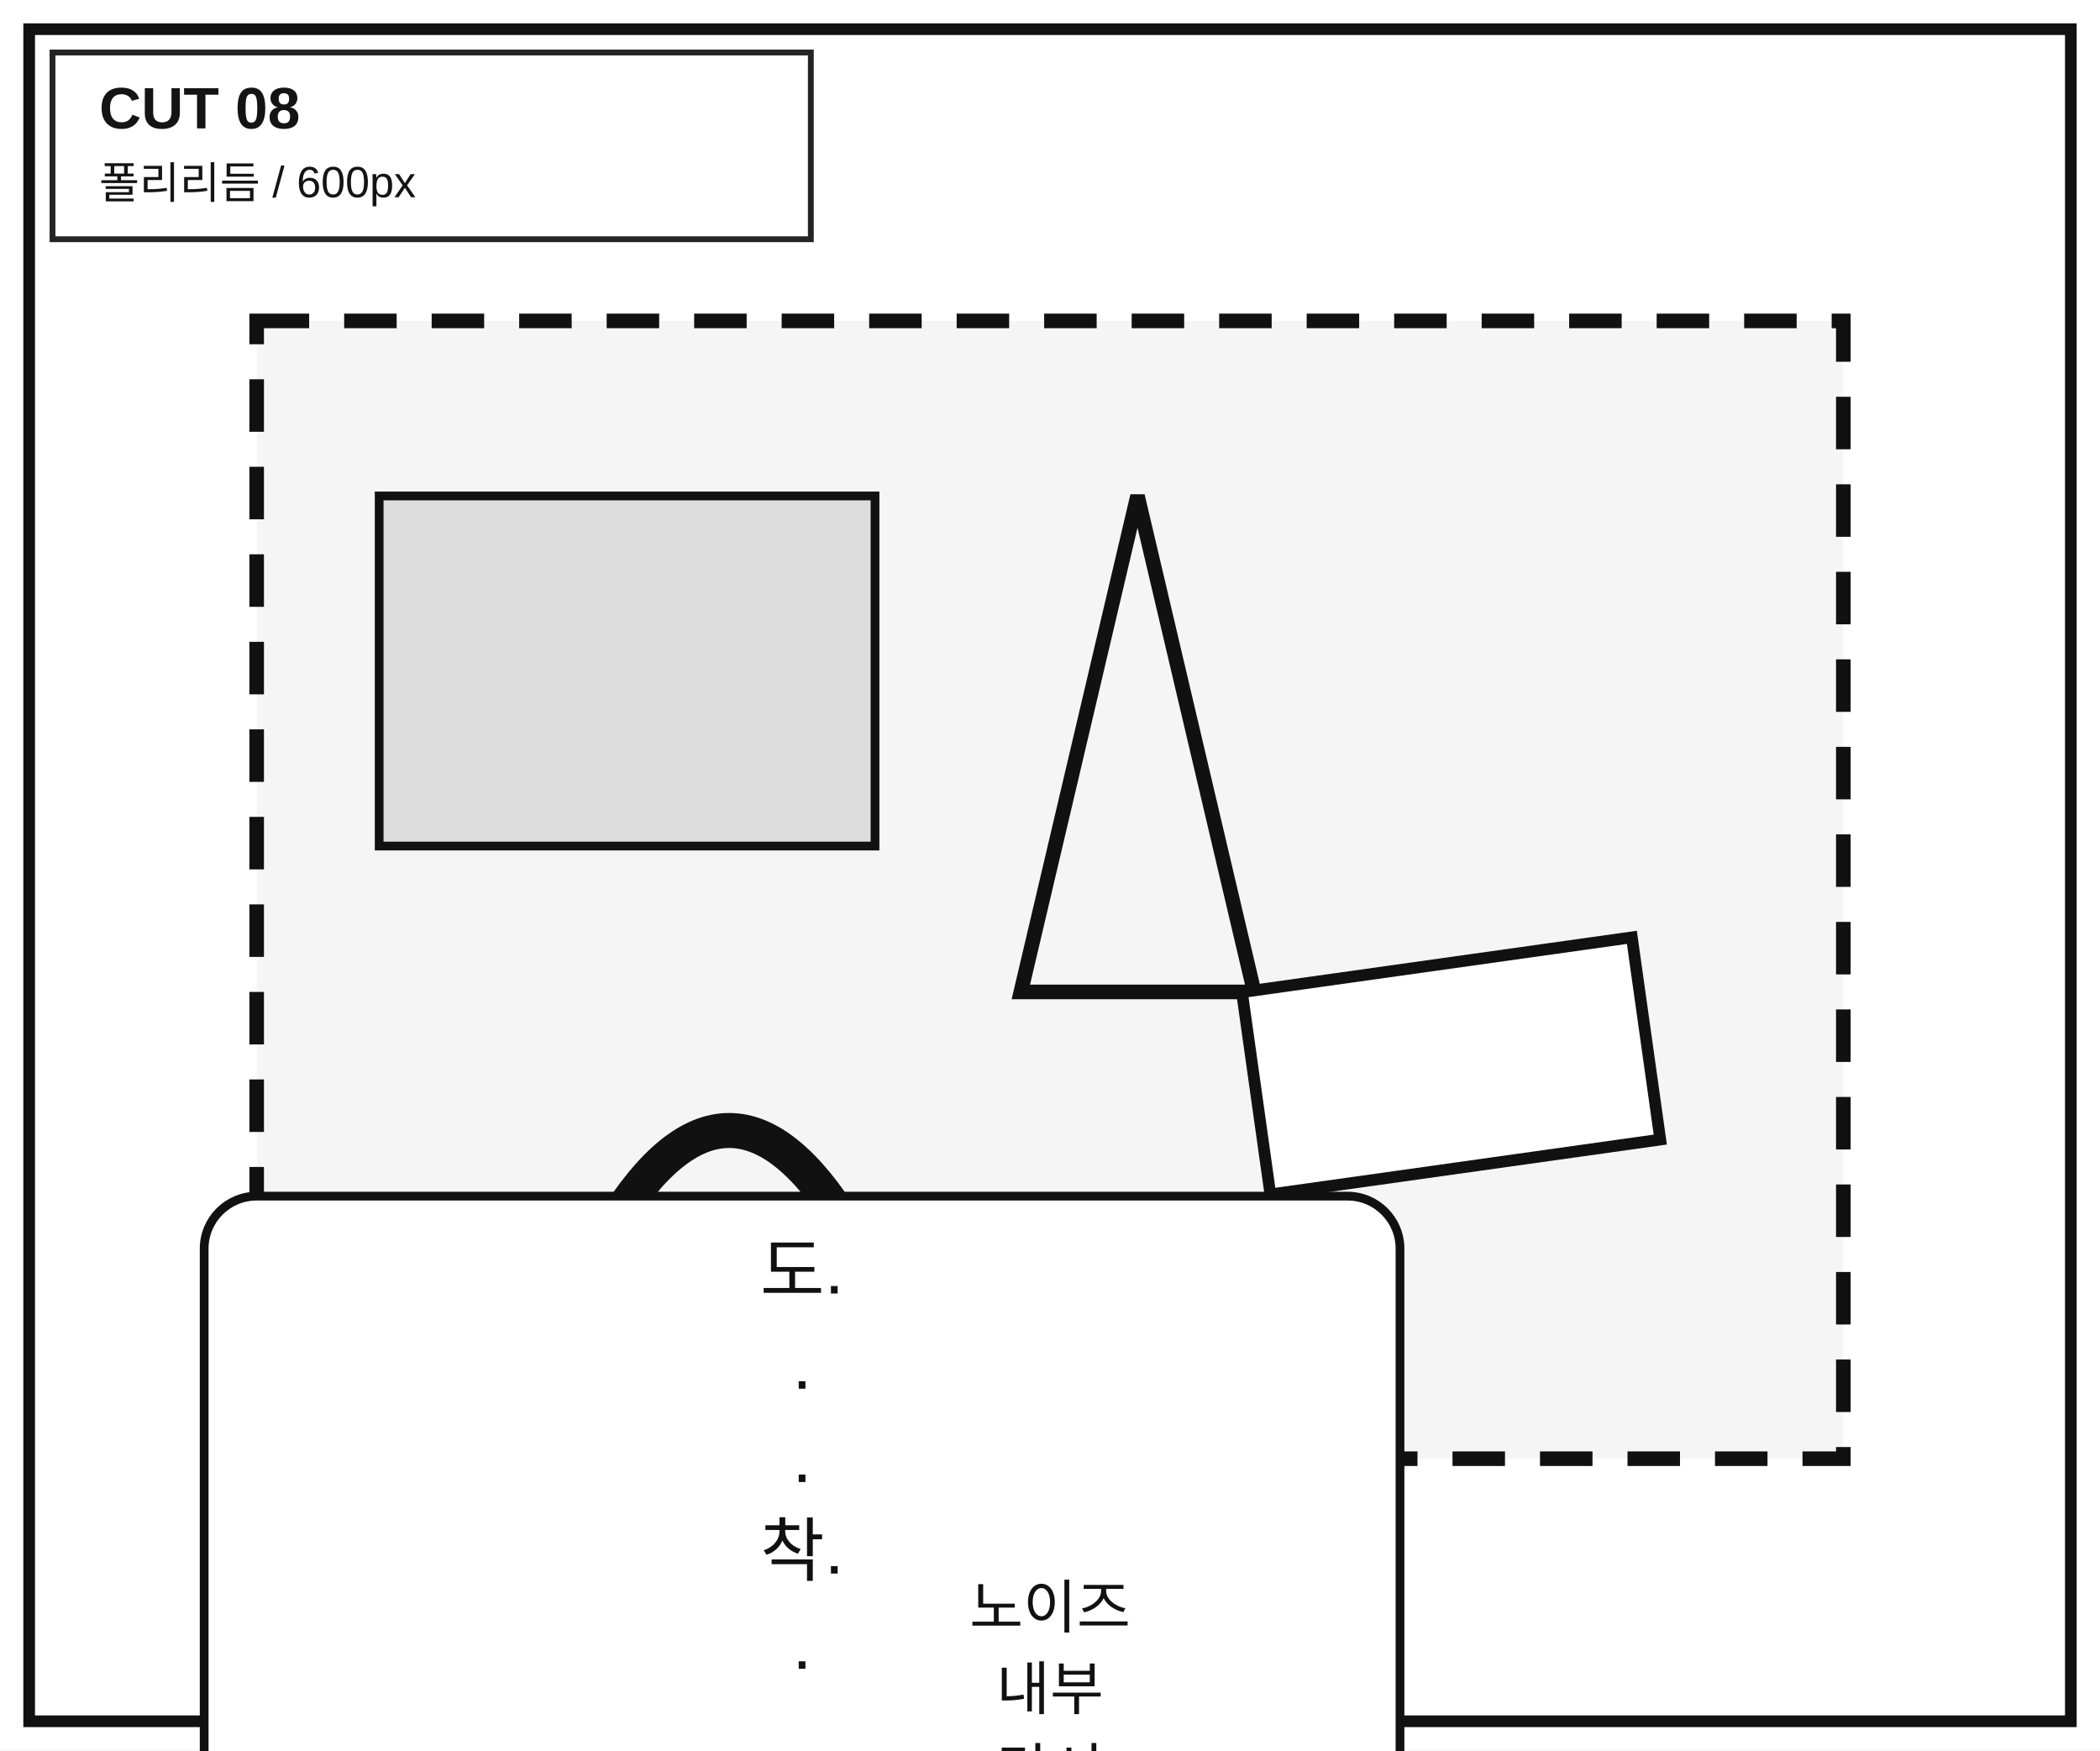
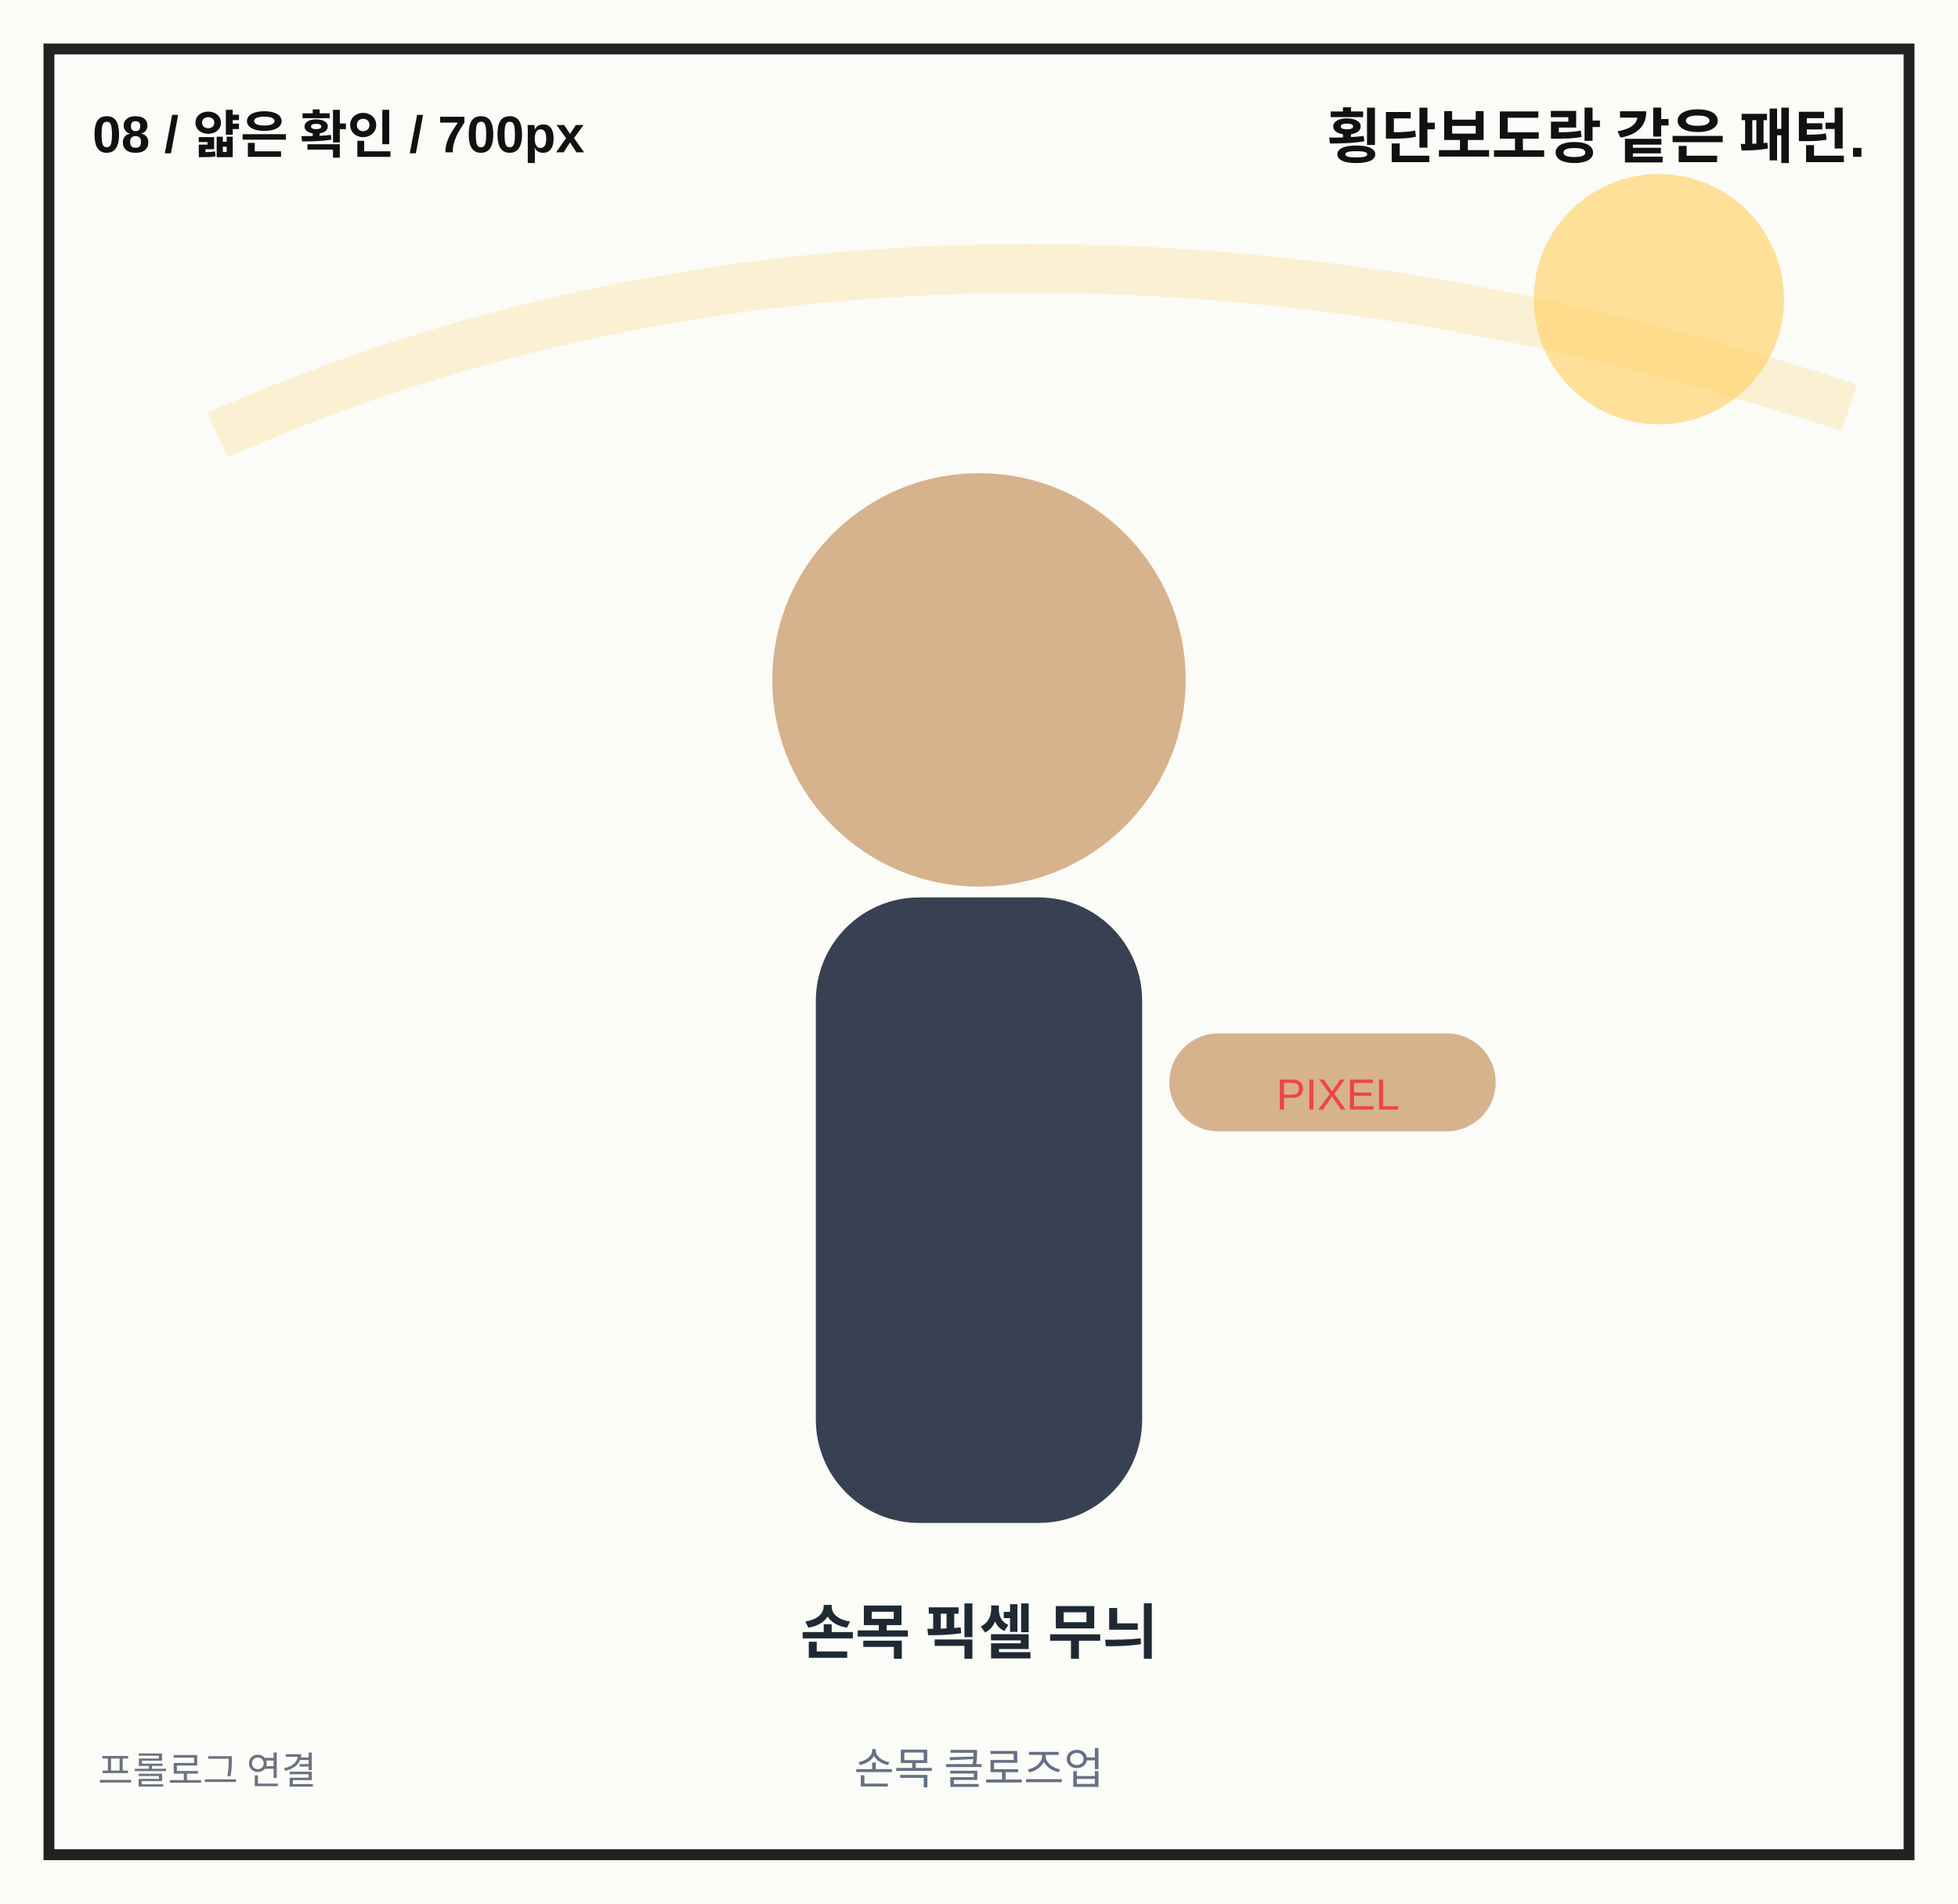
- <svg xmlns="http://www.w3.org/2000/svg" width="720" height="600" viewBox="0 0 720 600">
-   <rect width="720" height="600" fill="#fff" />
-   <rect x="10" y="10" width="700" height="580" fill="none" stroke="#111" stroke-width="4" />
-   <g opacity="0.92">
-     <rect x="18" y="18" width="260" height="64" fill="#fff" stroke="#111" stroke-width="2" />
-     <text x="34" y="44" font-size="20" font-weight="700" font-family="Arial, 'Malgun Gothic', sans-serif">CUT 08</text>
-     <text x="34" y="68" font-size="15" font-family="Arial, 'Malgun Gothic', sans-serif">폴리리듬 / 600px</text>
-   </g>
-   <rect x="88" y="110" width="544" height="390" fill="#f5f5f5" stroke="#111" stroke-width="5" stroke-dasharray="18 12" />
-   <rect x="130" y="170" width="170" height="120" fill="#ddd" stroke="#111" stroke-width="3" />
-   <path d="M390 170 l-40 170 h80 z" fill="none" stroke="#111" stroke-width="5" />
-   <rect x="430" y="330" width="135" height="70" fill="#fff" stroke="#111" stroke-width="4" transform="rotate(-8 500 365)" />
-   <path d="M210 420 q40 -65 80 0" fill="none" stroke="#111" stroke-width="12" stroke-linecap="round" />
-   <g>
-     <rect x="70" y="410" width="410" height="220" rx="18" fill="#fff" stroke="#111" stroke-width="3" />
-     <text x="275" y="444" font-size="24" text-anchor="middle" fill="#111" font-family="Arial, 'Malgun Gothic', sans-serif">도.</text>
-     <text x="275" y="476" font-size="24" text-anchor="middle" fill="#111" font-family="Arial, 'Malgun Gothic', sans-serif">.</text>
-     <text x="275" y="508" font-size="24" text-anchor="middle" fill="#111" font-family="Arial, 'Malgun Gothic', sans-serif">.</text>
-     <text x="275" y="540" font-size="24" text-anchor="middle" fill="#111" font-family="Arial, 'Malgun Gothic', sans-serif">착.</text>
-     <text x="275" y="572" font-size="24" text-anchor="middle" fill="#111" font-family="Arial, 'Malgun Gothic', sans-serif">.</text>
-     <text x="275" y="604" font-size="24" text-anchor="middle" fill="#111" font-family="Arial, 'Malgun Gothic', sans-serif">.</text>
-   </g>
-   <text x="360" y="558" font-size="20" text-anchor="middle" fill="#111" font-family="Arial, 'Malgun Gothic', sans-serif">노이즈</text>
-   <text x="360" y="586" font-size="20" text-anchor="middle" fill="#111" font-family="Arial, 'Malgun Gothic', sans-serif">내부</text>
-   <text x="360" y="614" font-size="20" text-anchor="middle" fill="#111" font-family="Arial, 'Malgun Gothic', sans-serif">단서</text>
+ <svg xmlns="http://www.w3.org/2000/svg" width="720" height="700" viewBox="0 0 720 700">
+   <rect x="0" y="0" width="720" height="700" fill="#fbfbf7" />
+   <rect x="18" y="18" width="684" height="664" fill="none" stroke="#222" stroke-width="4" />
+   <text x="34" y="56" font-size="19" font-weight="700" fill="#111" font-family="Arial, 'Malgun Gothic', sans-serif">08 / 얇은 확인 / 700px</text>
+   <text x="360" y="608" font-size="22" text-anchor="middle" fill="#1f2933" font-family="Arial, 'Malgun Gothic', sans-serif" font-weight="700">손목 픽셀 무늬</text>
+   <text x="360" y="656" font-size="16" text-anchor="middle" fill="#667085" font-family="Arial, 'Malgun Gothic', sans-serif">손목 클로즈업</text>
+   <text x="686" y="58" font-size="22" text-anchor="end" font-weight="700" fill="#111" font-family="Arial, 'Malgun Gothic', sans-serif">횡단보도랑 같은 패턴.</text>
+   <text x="36" y="656" font-size="14" text-anchor="start" fill="#6b7280" font-family="Arial, 'Malgun Gothic', sans-serif">프롤로그 연결</text>
+   <circle cx="610" cy="110" r="46" fill="#ffd166" opacity=".65" />
+   <path d="M80 160 C260 80 470 80 680 150" stroke="#ffd166" stroke-width="18" opacity=".25" fill="none" />
+   <circle cx="360" cy="250" r="76" fill="#d6b28d" />
+   <rect x="300" y="330" width="120" height="230" rx="38" fill="#374151" />
+   <rect x="430" y="380" width="120" height="36" rx="18" fill="#d6b28d" />
+   <text x="492" y="408" font-size="16" text-anchor="middle" fill="#ef4444" font-family="Arial, sans-serif">PIXEL</text>
</svg>
